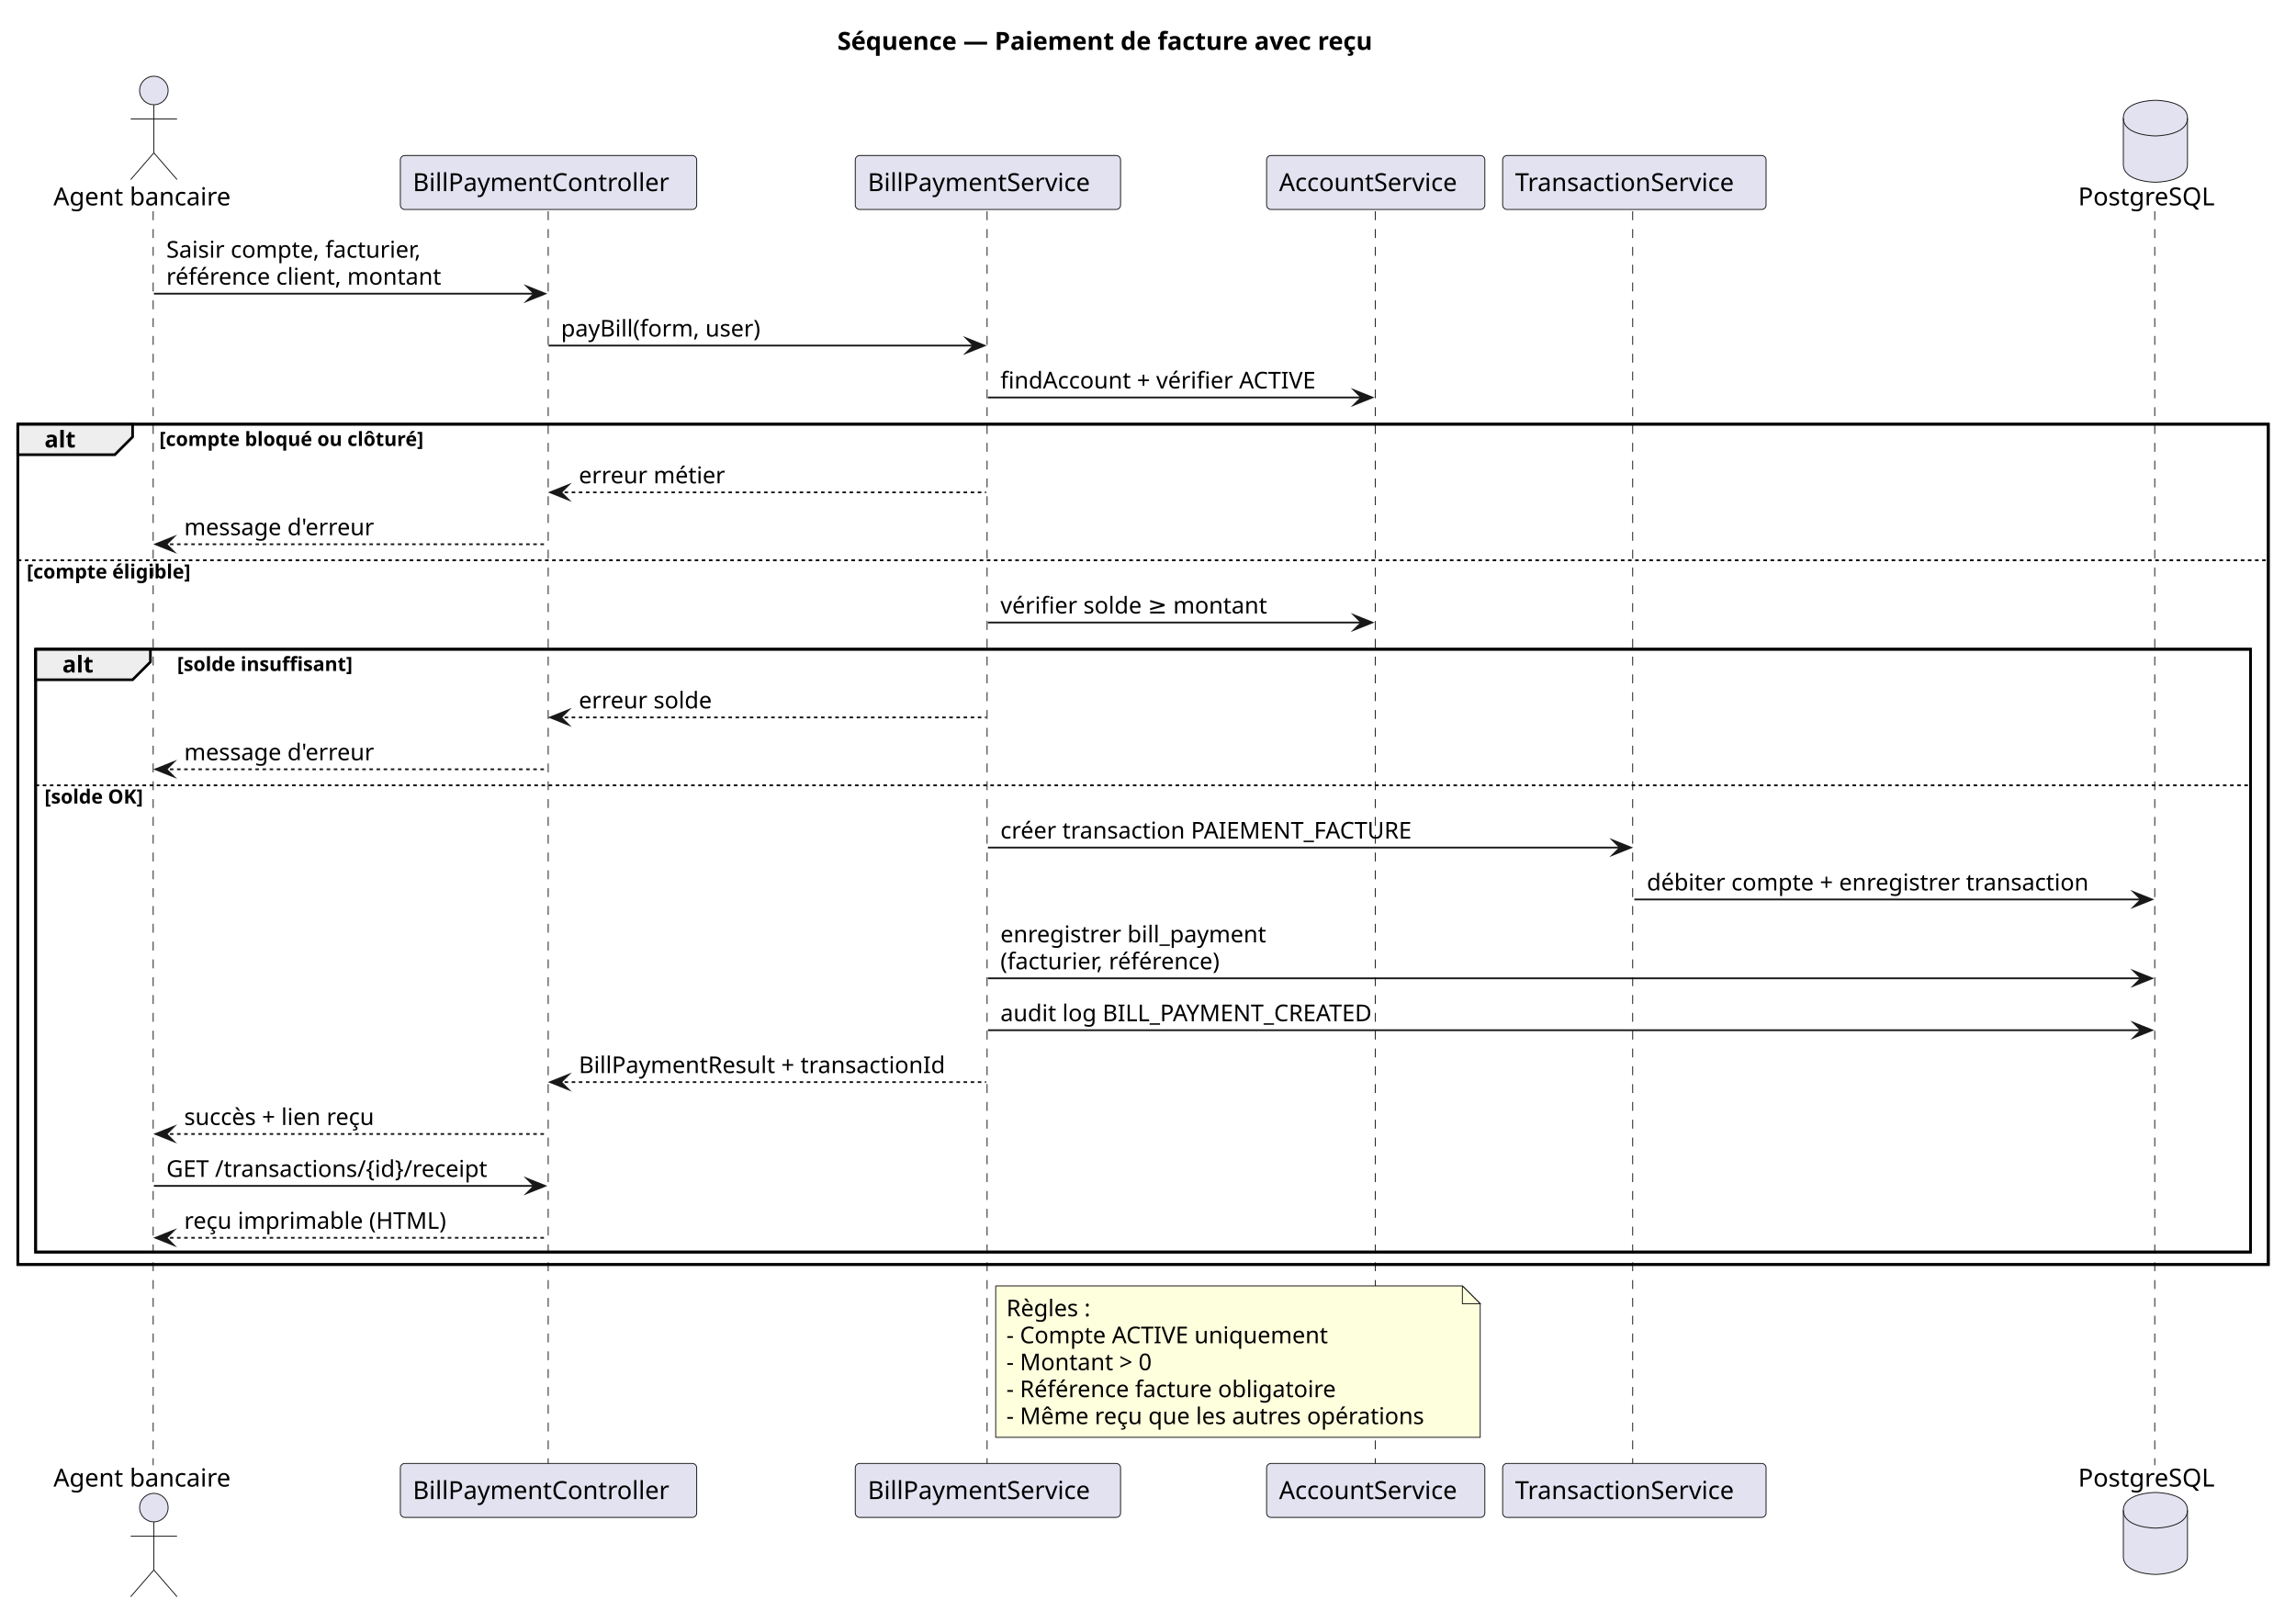
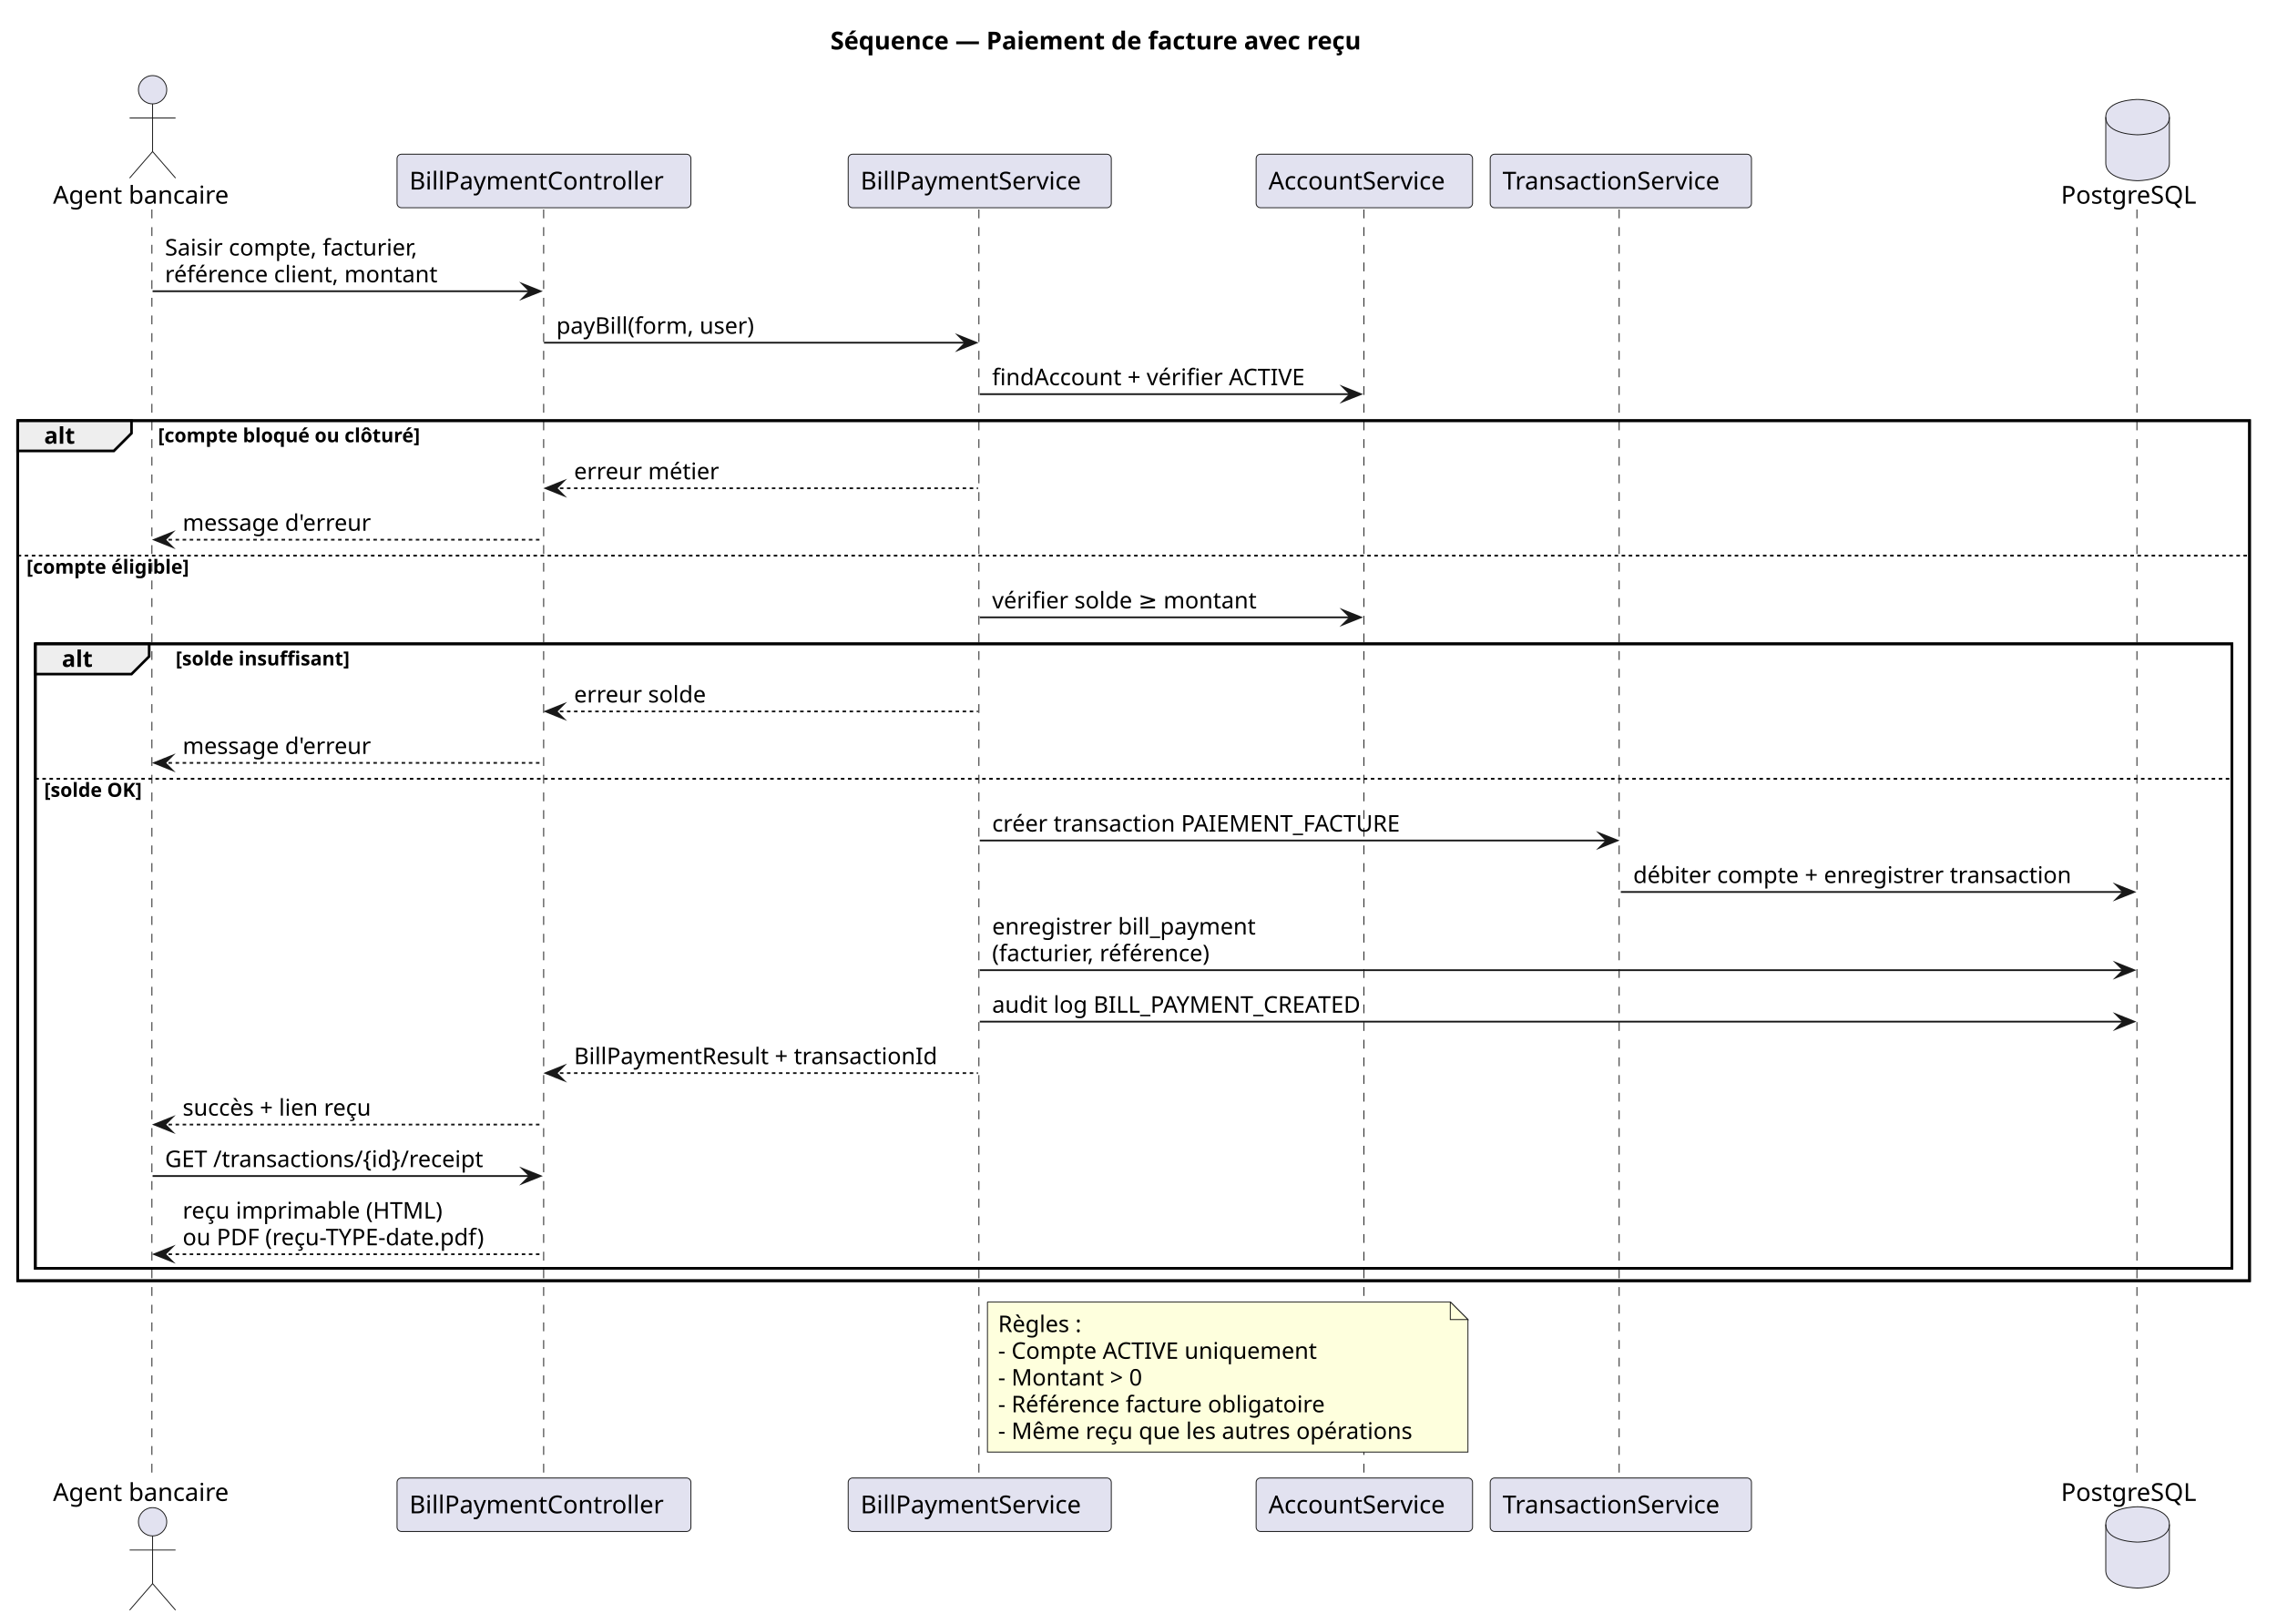
- <svg xmlns="http://www.w3.org/2000/svg" version="1.1" data-diagram-type="SEQUENCE" style="width:1289px;height:904px;background:#FFFFFF;" width="1289px" height="904px" viewBox="0 0 1289 904" zoomAndPan="magnify" preserveAspectRatio="none" contentStyleType="text/css">
+ <svg xmlns="http://www.w3.org/2000/svg" version="1.1" data-diagram-type="SEQUENCE" style="width:1289px;height:919px;background:#FFFFFF;" width="1289px" height="919px" viewBox="0 0 1289 919" zoomAndPan="magnify" preserveAspectRatio="none" contentStyleType="text/css">
  <defs />
  <g>
    <g class="title" data-source-line="4">
      <text x="470.097" y="27.995" fill="#000000" font-size="14" lengthAdjust="spacing" textLength="342.255" font-weight="700" font-family="sans-serif">Séquence — Paiement de facture avec reçu</text>
    </g>
-     <rect x="10" y="238.125" width="1263.449" height="471.734" fill="none" style="stroke:#000000;stroke-width:1.5;" />
-     <rect x="20" y="364.461" width="1243.449" height="338.398" fill="none" style="stroke:#000000;stroke-width:1.5;" />
+     <rect x="10" y="238.125" width="1263.449" height="486.867" fill="none" style="stroke:#000000;stroke-width:1.5;" />
+     <rect x="20" y="364.461" width="1243.449" height="353.531" fill="none" style="stroke:#000000;stroke-width:1.5;" />
    <g class="participant-lifeline" data-qualified-name="agent" data-entity-uid="part1" id="part1-lifeline" data-source-line="6">
      <g>
-         <rect x="82.382" y="118.594" width="8" height="703.93" fill="#000000" fill-opacity="0" />
-         <line x1="86" y1="118.594" x2="86" y2="822.523" style="stroke:#181818;stroke-width:0.5;stroke-dasharray:5,5;" />
+         <rect x="82.382" y="118.594" width="8" height="719.062" fill="#000000" fill-opacity="0" />
+         <line x1="86" y1="118.594" x2="86" y2="837.656" style="stroke:#181818;stroke-width:0.5;stroke-dasharray:5,5;" />
      </g>
    </g>
    <g class="participant-lifeline" data-qualified-name="ctrl" data-entity-uid="part2" id="part2-lifeline" data-source-line="7">
      <g>
-         <rect x="303.946" y="118.594" width="8" height="703.93" fill="#000000" fill-opacity="0" />
-         <line x1="307.763" y1="118.594" x2="307.763" y2="822.523" style="stroke:#181818;stroke-width:0.5;stroke-dasharray:5,5;" />
+         <rect x="303.946" y="118.594" width="8" height="719.062" fill="#000000" fill-opacity="0" />
+         <line x1="307.763" y1="118.594" x2="307.763" y2="837.656" style="stroke:#181818;stroke-width:0.5;stroke-dasharray:5,5;" />
      </g>
    </g>
    <g class="participant-lifeline" data-qualified-name="svc" data-entity-uid="part3" id="part3-lifeline" data-source-line="8">
      <g>
-         <rect x="550.628" y="118.594" width="8" height="703.93" fill="#000000" fill-opacity="0" />
-         <line x1="554.161" y1="118.594" x2="554.161" y2="822.523" style="stroke:#181818;stroke-width:0.5;stroke-dasharray:5,5;" />
+         <rect x="550.628" y="118.594" width="8" height="719.062" fill="#000000" fill-opacity="0" />
+         <line x1="554.161" y1="118.594" x2="554.161" y2="837.656" style="stroke:#181818;stroke-width:0.5;stroke-dasharray:5,5;" />
      </g>
    </g>
    <g class="participant-lifeline" data-qualified-name="acc" data-entity-uid="part4" id="part4-lifeline" data-source-line="9">
      <g>
-         <rect x="768.346" y="118.594" width="8" height="703.93" fill="#000000" fill-opacity="0" />
-         <line x1="772.089" y1="118.594" x2="772.089" y2="822.523" style="stroke:#181818;stroke-width:0.5;stroke-dasharray:5,5;" />
+         <rect x="768.346" y="118.594" width="8" height="719.062" fill="#000000" fill-opacity="0" />
+         <line x1="772.089" y1="118.594" x2="772.089" y2="837.656" style="stroke:#181818;stroke-width:0.5;stroke-dasharray:5,5;" />
      </g>
    </g>
    <g class="participant-lifeline" data-qualified-name="tx" data-entity-uid="part5" id="part5-lifeline" data-source-line="10">
      <g>
-         <rect x="913.547" y="118.594" width="8" height="703.93" fill="#000000" fill-opacity="0" />
-         <line x1="916.603" y1="118.594" x2="916.603" y2="822.523" style="stroke:#181818;stroke-width:0.5;stroke-dasharray:5,5;" />
+         <rect x="913.547" y="118.594" width="8" height="719.062" fill="#000000" fill-opacity="0" />
+         <line x1="916.603" y1="118.594" x2="916.603" y2="837.656" style="stroke:#181818;stroke-width:0.5;stroke-dasharray:5,5;" />
      </g>
    </g>
    <g class="participant-lifeline" data-qualified-name="db" data-entity-uid="part6" id="part6-lifeline" data-source-line="11">
      <g>
-         <rect x="1206.072" y="118.594" width="8" height="703.93" fill="#000000" fill-opacity="0" />
-         <line x1="1209.696" y1="118.594" x2="1209.696" y2="822.523" style="stroke:#181818;stroke-width:0.5;stroke-dasharray:5,5;" />
+         <rect x="1206.072" y="118.594" width="8" height="719.062" fill="#000000" fill-opacity="0" />
+         <line x1="1209.696" y1="118.594" x2="1209.696" y2="837.656" style="stroke:#181818;stroke-width:0.5;stroke-dasharray:5,5;" />
      </g>
    </g>
    <g class="participant participant-head" data-qualified-name="agent" data-entity-uid="part1" id="part1-head" data-source-line="6">
      <text x="30" y="115.292" fill="#000000" font-size="14" lengthAdjust="spacing" textLength="106.764" font-family="sans-serif">Agent bancaire</text>
      <ellipse cx="86.382" cy="50.797" rx="8" ry="8" fill="#E2E2F0" style="stroke:#181818;stroke-width:0.5;" />
      <path d="M86.382,58.797 L86.382,85.797 M73.382,66.797 L99.382,66.797 M86.382,85.797 L73.382,100.797 M86.382,85.797 L99.382,100.797" style="stroke:#181818;stroke-width:0.5;" fill="none" />
    </g>
    <g class="participant participant-tail" data-qualified-name="agent" data-entity-uid="part1" id="part1-tail" data-source-line="6">
-       <text x="30" y="834.519" fill="#000000" font-size="14" lengthAdjust="spacing" textLength="106.764" font-family="sans-serif">Agent bancaire</text>
-       <ellipse cx="86.382" cy="846.32" rx="8" ry="8" fill="#E2E2F0" style="stroke:#181818;stroke-width:0.5;" />
-       <path d="M86.382,854.32 L86.382,881.32 M73.382,862.32 L99.382,862.32 M86.382,881.32 L73.382,896.32 M86.382,881.32 L99.382,896.32" style="stroke:#181818;stroke-width:0.5;" fill="none" />
+       <text x="30" y="849.651" fill="#000000" font-size="14" lengthAdjust="spacing" textLength="106.764" font-family="sans-serif">Agent bancaire</text>
+       <ellipse cx="86.382" cy="861.453" rx="8" ry="8" fill="#E2E2F0" style="stroke:#181818;stroke-width:0.5;" />
+       <path d="M86.382,869.453 L86.382,896.453 M73.382,877.453 L99.382,877.453 M86.382,896.453 L73.382,911.453 M86.382,896.453 L99.382,911.453" style="stroke:#181818;stroke-width:0.5;" fill="none" />
    </g>
    <g class="participant participant-head" data-qualified-name="ctrl" data-entity-uid="part2" id="part2-head" data-source-line="7">
      <rect x="224.763" y="87.297" width="166.366" height="30.297" fill="#E2E2F0" style="stroke:#181818;stroke-width:0.5;" rx="2.5" ry="2.5" />
      <text x="231.763" y="107.292" fill="#000000" font-size="14" lengthAdjust="spacing" textLength="152.366" font-family="sans-serif">BillPaymentController</text>
    </g>
    <g class="participant participant-tail" data-qualified-name="ctrl" data-entity-uid="part2" id="part2-tail" data-source-line="7">
-       <rect x="224.763" y="821.523" width="166.366" height="30.297" fill="#E2E2F0" style="stroke:#181818;stroke-width:0.5;" rx="2.5" ry="2.5" />
-       <text x="231.763" y="841.519" fill="#000000" font-size="14" lengthAdjust="spacing" textLength="152.366" font-family="sans-serif">BillPaymentController</text>
+       <rect x="224.763" y="836.656" width="166.366" height="30.297" fill="#E2E2F0" style="stroke:#181818;stroke-width:0.5;" rx="2.5" ry="2.5" />
+       <text x="231.763" y="856.651" fill="#000000" font-size="14" lengthAdjust="spacing" textLength="152.366" font-family="sans-serif">BillPaymentController</text>
    </g>
    <g class="participant participant-head" data-qualified-name="svc" data-entity-uid="part3" id="part3-head" data-source-line="8">
      <rect x="480.161" y="87.297" width="148.935" height="30.297" fill="#E2E2F0" style="stroke:#181818;stroke-width:0.5;" rx="2.5" ry="2.5" />
      <text x="487.161" y="107.292" fill="#000000" font-size="14" lengthAdjust="spacing" textLength="134.935" font-family="sans-serif">BillPaymentService</text>
    </g>
    <g class="participant participant-tail" data-qualified-name="svc" data-entity-uid="part3" id="part3-tail" data-source-line="8">
-       <rect x="480.161" y="821.523" width="148.935" height="30.297" fill="#E2E2F0" style="stroke:#181818;stroke-width:0.5;" rx="2.5" ry="2.5" />
-       <text x="487.161" y="841.519" fill="#000000" font-size="14" lengthAdjust="spacing" textLength="134.935" font-family="sans-serif">BillPaymentService</text>
+       <rect x="480.161" y="836.656" width="148.935" height="30.297" fill="#E2E2F0" style="stroke:#181818;stroke-width:0.5;" rx="2.5" ry="2.5" />
+       <text x="487.161" y="856.651" fill="#000000" font-size="14" lengthAdjust="spacing" textLength="134.935" font-family="sans-serif">BillPaymentService</text>
    </g>
    <g class="participant participant-head" data-qualified-name="acc" data-entity-uid="part4" id="part4-head" data-source-line="9">
      <rect x="711.089" y="87.297" width="122.514" height="30.297" fill="#E2E2F0" style="stroke:#181818;stroke-width:0.5;" rx="2.5" ry="2.5" />
      <text x="718.089" y="107.292" fill="#000000" font-size="14" lengthAdjust="spacing" textLength="108.514" font-family="sans-serif">AccountService</text>
    </g>
    <g class="participant participant-tail" data-qualified-name="acc" data-entity-uid="part4" id="part4-tail" data-source-line="9">
-       <rect x="711.089" y="821.523" width="122.514" height="30.297" fill="#E2E2F0" style="stroke:#181818;stroke-width:0.5;" rx="2.5" ry="2.5" />
-       <text x="718.089" y="841.519" fill="#000000" font-size="14" lengthAdjust="spacing" textLength="108.514" font-family="sans-serif">AccountService</text>
+       <rect x="711.089" y="836.656" width="122.514" height="30.297" fill="#E2E2F0" style="stroke:#181818;stroke-width:0.5;" rx="2.5" ry="2.5" />
+       <text x="718.089" y="856.651" fill="#000000" font-size="14" lengthAdjust="spacing" textLength="108.514" font-family="sans-serif">AccountService</text>
    </g>
    <g class="participant participant-head" data-qualified-name="tx" data-entity-uid="part5" id="part5-head" data-source-line="10">
      <rect x="843.603" y="87.297" width="147.889" height="30.297" fill="#E2E2F0" style="stroke:#181818;stroke-width:0.5;" rx="2.5" ry="2.5" />
      <text x="850.603" y="107.292" fill="#000000" font-size="14" lengthAdjust="spacing" textLength="133.889" font-family="sans-serif">TransactionService</text>
    </g>
    <g class="participant participant-tail" data-qualified-name="tx" data-entity-uid="part5" id="part5-tail" data-source-line="10">
-       <rect x="843.603" y="821.523" width="147.889" height="30.297" fill="#E2E2F0" style="stroke:#181818;stroke-width:0.5;" rx="2.5" ry="2.5" />
-       <text x="850.603" y="841.519" fill="#000000" font-size="14" lengthAdjust="spacing" textLength="133.889" font-family="sans-serif">TransactionService</text>
+       <rect x="843.603" y="836.656" width="147.889" height="30.297" fill="#E2E2F0" style="stroke:#181818;stroke-width:0.5;" rx="2.5" ry="2.5" />
+       <text x="850.603" y="856.651" fill="#000000" font-size="14" lengthAdjust="spacing" textLength="133.889" font-family="sans-serif">TransactionService</text>
    </g>
    <g class="participant participant-head" data-qualified-name="db" data-entity-uid="part6" id="part6-head" data-source-line="11">
      <text x="1166.696" y="115.292" fill="#000000" font-size="14" lengthAdjust="spacing" textLength="80.753" font-family="sans-serif">PostgreSQL</text>
      <path d="M1192.072,66.297 C1192.072,56.297 1210.072,56.297 1210.072,56.297 C1210.072,56.297 1228.072,56.297 1228.072,66.297 L1228.072,92.297 C1228.072,102.297 1210.072,102.297 1210.072,102.297 C1210.072,102.297 1192.072,102.297 1192.072,92.297 L1192.072,66.297" style="stroke:#181818;stroke-width:0.5;" fill="#E2E2F0" />
      <path d="M1192.072,66.297 C1192.072,76.297 1210.072,76.297 1210.072,76.297 C1210.072,76.297 1228.072,76.297 1228.072,66.297" style="stroke:#181818;stroke-width:0.5;" fill="none" />
    </g>
    <g class="participant participant-tail" data-qualified-name="db" data-entity-uid="part6" id="part6-tail" data-source-line="11">
-       <text x="1166.696" y="834.519" fill="#000000" font-size="14" lengthAdjust="spacing" textLength="80.753" font-family="sans-serif">PostgreSQL</text>
-       <path d="M1192.072,847.82 C1192.072,837.82 1210.072,837.82 1210.072,837.82 C1210.072,837.82 1228.072,837.82 1228.072,847.82 L1228.072,873.82 C1228.072,883.82 1210.072,883.82 1210.072,883.82 C1210.072,883.82 1192.072,883.82 1192.072,873.82 L1192.072,847.82" style="stroke:#181818;stroke-width:0.5;" fill="#E2E2F0" />
-       <path d="M1192.072,847.82 C1192.072,857.82 1210.072,857.82 1210.072,857.82 C1210.072,857.82 1228.072,857.82 1228.072,847.82" style="stroke:#181818;stroke-width:0.5;" fill="none" />
+       <text x="1166.696" y="849.651" fill="#000000" font-size="14" lengthAdjust="spacing" textLength="80.753" font-family="sans-serif">PostgreSQL</text>
+       <path d="M1192.072,862.953 C1192.072,852.953 1210.072,852.953 1210.072,852.953 C1210.072,852.953 1228.072,852.953 1228.072,862.953 L1228.072,888.953 C1228.072,898.953 1210.072,898.953 1210.072,898.953 C1210.072,898.953 1192.072,898.953 1192.072,888.953 L1192.072,862.953" style="stroke:#181818;stroke-width:0.5;" fill="#E2E2F0" />
+       <path d="M1192.072,862.953 C1192.072,872.953 1210.072,872.953 1210.072,872.953 C1210.072,872.953 1228.072,872.953 1228.072,862.953" style="stroke:#181818;stroke-width:0.5;" fill="none" />
    </g>
    <g class="message" data-entity-1="part1" data-entity-2="part2" id="msg1" data-source-line="13">
      <polygon points="295.946,160.859,305.946,164.859,295.946,168.859,299.946,164.859" fill="#181818" style="stroke:#181818;stroke-width:1;stroke-linejoin:miter;stroke-miterlimit:10;" />
      <line x1="86.382" y1="164.859" x2="301.946" y2="164.859" style="stroke:#181818;stroke-width:1;" />
      <text x="93.382" y="144.661" fill="#000000" font-size="13" lengthAdjust="spacing" textLength="156.527" font-family="sans-serif">Saisir compte, facturier,</text>
      <text x="93.382" y="159.793" fill="#000000" font-size="13" lengthAdjust="spacing" textLength="166.004" font-family="sans-serif">référence client, montant</text>
    </g>
    <g class="message" data-entity-1="part2" data-entity-2="part3" id="msg2" data-source-line="14">
      <polygon points="542.628,189.992,552.628,193.992,542.628,197.992,546.628,193.992" fill="#181818" style="stroke:#181818;stroke-width:1;stroke-linejoin:miter;stroke-miterlimit:10;" />
      <line x1="307.946" y1="193.992" x2="548.628" y2="193.992" style="stroke:#181818;stroke-width:1;" />
      <text x="314.946" y="188.926" fill="#000000" font-size="13" lengthAdjust="spacing" textLength="120.967" font-family="sans-serif">payBill(form, user)</text>
    </g>
    <g class="message" data-entity-1="part3" data-entity-2="part4" id="msg3" data-source-line="16">
      <polygon points="760.346,219.125,770.346,223.125,760.346,227.125,764.346,223.125" fill="#181818" style="stroke:#181818;stroke-width:1;stroke-linejoin:miter;stroke-miterlimit:10;" />
      <line x1="554.628" y1="223.125" x2="766.346" y2="223.125" style="stroke:#181818;stroke-width:1;" />
      <text x="561.628" y="218.059" fill="#000000" font-size="13" lengthAdjust="spacing" textLength="193.718" font-family="sans-serif">findAccount + vérifier ACTIVE</text>
    </g>
    <path d="M10,238.125 L74.443,238.125 L74.443,245.258 L64.443,255.258 L10,255.258 L10,238.125" style="stroke:#000000;stroke-width:1.5;" fill="#EEEEEE" />
-     <rect x="10" y="238.125" width="1263.449" height="471.734" fill="none" style="stroke:#000000;stroke-width:1.5;" />
+     <rect x="10" y="238.125" width="1263.449" height="486.867" fill="none" style="stroke:#000000;stroke-width:1.5;" />
    <text x="25" y="251.192" fill="#000000" font-size="13" lengthAdjust="spacing" textLength="19.443" font-weight="700" font-family="sans-serif">alt</text>
    <text x="89.443" y="250.335" fill="#000000" font-size="11" lengthAdjust="spacing" textLength="169.254" font-weight="700" font-family="sans-serif">[compte bloqué ou clôturé]</text>
    <g class="message" data-entity-1="part3" data-entity-2="part2" id="msg4" data-source-line="18">
      <polygon points="318.946,272.391,308.946,276.391,318.946,280.391,314.946,276.391" fill="#181818" style="stroke:#181818;stroke-width:1;stroke-linejoin:miter;stroke-miterlimit:10;" />
      <line x1="312.946" y1="276.391" x2="553.628" y2="276.391" style="stroke:#181818;stroke-width:1;stroke-dasharray:2,2;" />
      <text x="324.946" y="271.325" fill="#000000" font-size="13" lengthAdjust="spacing" textLength="87.115" font-family="sans-serif">erreur métier</text>
    </g>
    <g class="message" data-entity-1="part2" data-entity-2="part1" id="msg5" data-source-line="19">
      <polygon points="97.382,301.523,87.382,305.523,97.382,309.523,93.382,305.523" fill="#181818" style="stroke:#181818;stroke-width:1;stroke-linejoin:miter;stroke-miterlimit:10;" />
      <line x1="91.382" y1="305.523" x2="306.946" y2="305.523" style="stroke:#181818;stroke-width:1;stroke-dasharray:2,2;" />
      <text x="103.382" y="300.457" fill="#000000" font-size="13" lengthAdjust="spacing" textLength="114.651" font-family="sans-serif">message d'erreur</text>
    </g>
    <line x1="10" y1="314.523" x2="1273.449" y2="314.523" style="stroke:#000000;stroke-width:1;stroke-dasharray:2,2;" />
    <text x="15" y="324.734" fill="#000000" font-size="11" lengthAdjust="spacing" textLength="105.768" font-weight="700" font-family="sans-serif">[compte éligible]</text>
    <g class="message" data-entity-1="part3" data-entity-2="part4" id="msg6" data-source-line="21">
      <polygon points="760.346,345.461,770.346,349.461,760.346,353.461,764.346,349.461" fill="#181818" style="stroke:#181818;stroke-width:1;stroke-linejoin:miter;stroke-miterlimit:10;" />
      <line x1="554.628" y1="349.461" x2="766.346" y2="349.461" style="stroke:#181818;stroke-width:1;" />
      <text x="561.628" y="344.395" fill="#000000" font-size="13" lengthAdjust="spacing" textLength="159.314" font-family="sans-serif">vérifier solde ≥ montant</text>
    </g>
    <path d="M20,364.461 L84.443,364.461 L84.443,371.594 L74.443,381.594 L20,381.594 L20,364.461" style="stroke:#000000;stroke-width:1.5;" fill="#EEEEEE" />
-     <rect x="20" y="364.461" width="1243.449" height="338.398" fill="none" style="stroke:#000000;stroke-width:1.5;" />
+     <rect x="20" y="364.461" width="1243.449" height="353.531" fill="none" style="stroke:#000000;stroke-width:1.5;" />
    <text x="35" y="377.528" fill="#000000" font-size="13" lengthAdjust="spacing" textLength="19.443" font-weight="700" font-family="sans-serif">alt</text>
    <text x="99.443" y="376.671" fill="#000000" font-size="11" lengthAdjust="spacing" textLength="113.475" font-weight="700" font-family="sans-serif">[solde insuffisant]</text>
    <g class="message" data-entity-1="part3" data-entity-2="part2" id="msg7" data-source-line="23">
      <polygon points="318.946,398.727,308.946,402.727,318.946,406.727,314.946,402.727" fill="#181818" style="stroke:#181818;stroke-width:1;stroke-linejoin:miter;stroke-miterlimit:10;" />
      <line x1="312.946" y1="402.727" x2="553.628" y2="402.727" style="stroke:#181818;stroke-width:1;stroke-dasharray:2,2;" />
      <text x="324.946" y="397.661" fill="#000000" font-size="13" lengthAdjust="spacing" textLength="78.99" font-family="sans-serif">erreur solde</text>
    </g>
    <g class="message" data-entity-1="part2" data-entity-2="part1" id="msg8" data-source-line="24">
      <polygon points="97.382,427.859,87.382,431.859,97.382,435.859,93.382,431.859" fill="#181818" style="stroke:#181818;stroke-width:1;stroke-linejoin:miter;stroke-miterlimit:10;" />
      <line x1="91.382" y1="431.859" x2="306.946" y2="431.859" style="stroke:#181818;stroke-width:1;stroke-dasharray:2,2;" />
      <text x="103.382" y="426.793" fill="#000000" font-size="13" lengthAdjust="spacing" textLength="114.651" font-family="sans-serif">message d'erreur</text>
    </g>
    <line x1="20" y1="440.859" x2="1263.449" y2="440.859" style="stroke:#000000;stroke-width:1;stroke-dasharray:2,2;" />
    <text x="25" y="451.07" fill="#000000" font-size="11" lengthAdjust="spacing" textLength="64.969" font-weight="700" font-family="sans-serif">[solde OK]</text>
    <g class="message" data-entity-1="part3" data-entity-2="part5" id="msg9" data-source-line="26">
      <polygon points="905.547,471.797,915.547,475.797,905.547,479.797,909.547,475.797" fill="#181818" style="stroke:#181818;stroke-width:1;stroke-linejoin:miter;stroke-miterlimit:10;" />
      <line x1="554.628" y1="475.797" x2="911.547" y2="475.797" style="stroke:#181818;stroke-width:1;" />
      <text x="561.628" y="470.731" fill="#000000" font-size="13" lengthAdjust="spacing" textLength="248.06" font-family="sans-serif">créer transaction PAIEMENT_FACTURE</text>
    </g>
    <g class="message" data-entity-1="part5" data-entity-2="part6" id="msg10" data-source-line="27">
      <polygon points="1198.072,500.93,1208.072,504.93,1198.072,508.93,1202.072,504.93" fill="#181818" style="stroke:#181818;stroke-width:1;stroke-linejoin:miter;stroke-miterlimit:10;" />
      <line x1="917.547" y1="504.93" x2="1204.072" y2="504.93" style="stroke:#181818;stroke-width:1;" />
      <text x="924.547" y="499.864" fill="#000000" font-size="13" lengthAdjust="spacing" textLength="268.525" font-family="sans-serif">débiter compte + enregistrer transaction</text>
    </g>
    <g class="message" data-entity-1="part3" data-entity-2="part6" id="msg11" data-source-line="28">
      <polygon points="1198.072,545.195,1208.072,549.195,1198.072,553.195,1202.072,549.195" fill="#181818" style="stroke:#181818;stroke-width:1;stroke-linejoin:miter;stroke-miterlimit:10;" />
      <line x1="554.628" y1="549.195" x2="1204.072" y2="549.195" style="stroke:#181818;stroke-width:1;" />
      <text x="561.628" y="528.997" fill="#000000" font-size="13" lengthAdjust="spacing" textLength="159.631" font-family="sans-serif">enregistrer bill_payment</text>
      <text x="561.628" y="544.129" fill="#000000" font-size="13" lengthAdjust="spacing" textLength="136.379" font-family="sans-serif">(facturier, référence)</text>
    </g>
    <g class="message" data-entity-1="part3" data-entity-2="part6" id="msg12" data-source-line="29">
      <polygon points="1198.072,574.328,1208.072,578.328,1198.072,582.328,1202.072,578.328" fill="#181818" style="stroke:#181818;stroke-width:1;stroke-linejoin:miter;stroke-miterlimit:10;" />
      <line x1="554.628" y1="578.328" x2="1204.072" y2="578.328" style="stroke:#181818;stroke-width:1;" />
      <text x="561.628" y="573.262" fill="#000000" font-size="13" lengthAdjust="spacing" textLength="224.637" font-family="sans-serif">audit log BILL_PAYMENT_CREATED</text>
    </g>
    <g class="message" data-entity-1="part3" data-entity-2="part2" id="msg13" data-source-line="30">
      <polygon points="318.946,603.461,308.946,607.461,318.946,611.461,314.946,607.461" fill="#181818" style="stroke:#181818;stroke-width:1;stroke-linejoin:miter;stroke-miterlimit:10;" />
      <line x1="312.946" y1="607.461" x2="553.628" y2="607.461" style="stroke:#181818;stroke-width:1;stroke-dasharray:2,2;" />
      <text x="324.946" y="602.395" fill="#000000" font-size="13" lengthAdjust="spacing" textLength="222.682" font-family="sans-serif">BillPaymentResult + transactionId</text>
    </g>
    <g class="message" data-entity-1="part2" data-entity-2="part1" id="msg14" data-source-line="31">
      <polygon points="97.382,632.594,87.382,636.594,97.382,640.594,93.382,636.594" fill="#181818" style="stroke:#181818;stroke-width:1;stroke-linejoin:miter;stroke-miterlimit:10;" />
      <line x1="91.382" y1="636.594" x2="306.946" y2="636.594" style="stroke:#181818;stroke-width:1;stroke-dasharray:2,2;" />
      <text x="103.382" y="631.528" fill="#000000" font-size="13" lengthAdjust="spacing" textLength="119.558" font-family="sans-serif">succès + lien reçu</text>
    </g>
    <g class="message" data-entity-1="part1" data-entity-2="part2" id="msg15" data-source-line="32">
      <polygon points="295.946,661.727,305.946,665.727,295.946,669.727,299.946,665.727" fill="#181818" style="stroke:#181818;stroke-width:1;stroke-linejoin:miter;stroke-miterlimit:10;" />
      <line x1="86.382" y1="665.727" x2="301.946" y2="665.727" style="stroke:#181818;stroke-width:1;" />
      <text x="93.382" y="660.661" fill="#000000" font-size="13" lengthAdjust="spacing" textLength="197.565" font-family="sans-serif">GET /transactions/{id}/receipt</text>
    </g>
    <g class="message" data-entity-1="part2" data-entity-2="part1" id="msg16" data-source-line="33">
-       <polygon points="97.382,690.859,87.382,694.859,97.382,698.859,93.382,694.859" fill="#181818" style="stroke:#181818;stroke-width:1;stroke-linejoin:miter;stroke-miterlimit:10;" />
-       <line x1="91.382" y1="694.859" x2="306.946" y2="694.859" style="stroke:#181818;stroke-width:1;stroke-dasharray:2,2;" />
+       <polygon points="97.382,705.992,87.382,709.992,97.382,713.992,93.382,709.992" fill="#181818" style="stroke:#181818;stroke-width:1;stroke-linejoin:miter;stroke-miterlimit:10;" />
+       <line x1="91.382" y1="709.992" x2="306.946" y2="709.992" style="stroke:#181818;stroke-width:1;stroke-dasharray:2,2;" />
      <text x="103.382" y="689.793" fill="#000000" font-size="13" lengthAdjust="spacing" textLength="157.289" font-family="sans-serif">reçu imprimable (HTML)</text>
-     </g>
-     <path d="M559,721.859 L559,806.859 L831,806.859 L831,731.859 L821,721.859 L559,721.859" style="stroke:#181818;stroke-width:0.5;" fill="#FEFFDD" />
-     <path d="M821,721.859 L821,731.859 L831,731.859 L821,721.859" style="stroke:#181818;stroke-width:0.5;" fill="#FEFFDD" />
-     <text x="565" y="738.926" fill="#000000" font-size="13" lengthAdjust="spacing" textLength="52.178" font-family="sans-serif">Règles :</text>
-     <text x="565" y="754.059" fill="#000000" font-size="13" lengthAdjust="spacing" textLength="193.559" font-family="sans-serif">- Compte ACTIVE uniquement</text>
-     <text x="565" y="769.192" fill="#000000" font-size="13" lengthAdjust="spacing" textLength="90.061" font-family="sans-serif">- Montant &gt; 0</text>
-     <text x="565" y="784.325" fill="#000000" font-size="13" lengthAdjust="spacing" textLength="199.443" font-family="sans-serif">- Référence facture obligatoire</text>
-     <text x="565" y="799.457" fill="#000000" font-size="13" lengthAdjust="spacing" textLength="251.57" font-family="sans-serif">- Même reçu que les autres opérations</text>
+       <text x="103.382" y="704.926" fill="#000000" font-size="13" lengthAdjust="spacing" textLength="184.501" font-family="sans-serif">ou PDF (reçu-TYPE-date.pdf)</text>
+     </g>
+     <path d="M559,736.992 L559,821.992 L831,821.992 L831,746.992 L821,736.992 L559,736.992" style="stroke:#181818;stroke-width:0.5;" fill="#FEFFDD" />
+     <path d="M821,736.992 L821,746.992 L831,746.992 L821,736.992" style="stroke:#181818;stroke-width:0.5;" fill="#FEFFDD" />
+     <text x="565" y="754.059" fill="#000000" font-size="13" lengthAdjust="spacing" textLength="52.178" font-family="sans-serif">Règles :</text>
+     <text x="565" y="769.192" fill="#000000" font-size="13" lengthAdjust="spacing" textLength="193.559" font-family="sans-serif">- Compte ACTIVE uniquement</text>
+     <text x="565" y="784.325" fill="#000000" font-size="13" lengthAdjust="spacing" textLength="90.061" font-family="sans-serif">- Montant &gt; 0</text>
+     <text x="565" y="799.457" fill="#000000" font-size="13" lengthAdjust="spacing" textLength="199.443" font-family="sans-serif">- Référence facture obligatoire</text>
+     <text x="565" y="814.59" fill="#000000" font-size="13" lengthAdjust="spacing" textLength="251.57" font-family="sans-serif">- Même reçu que les autres opérations</text>
  </g>
</svg>
